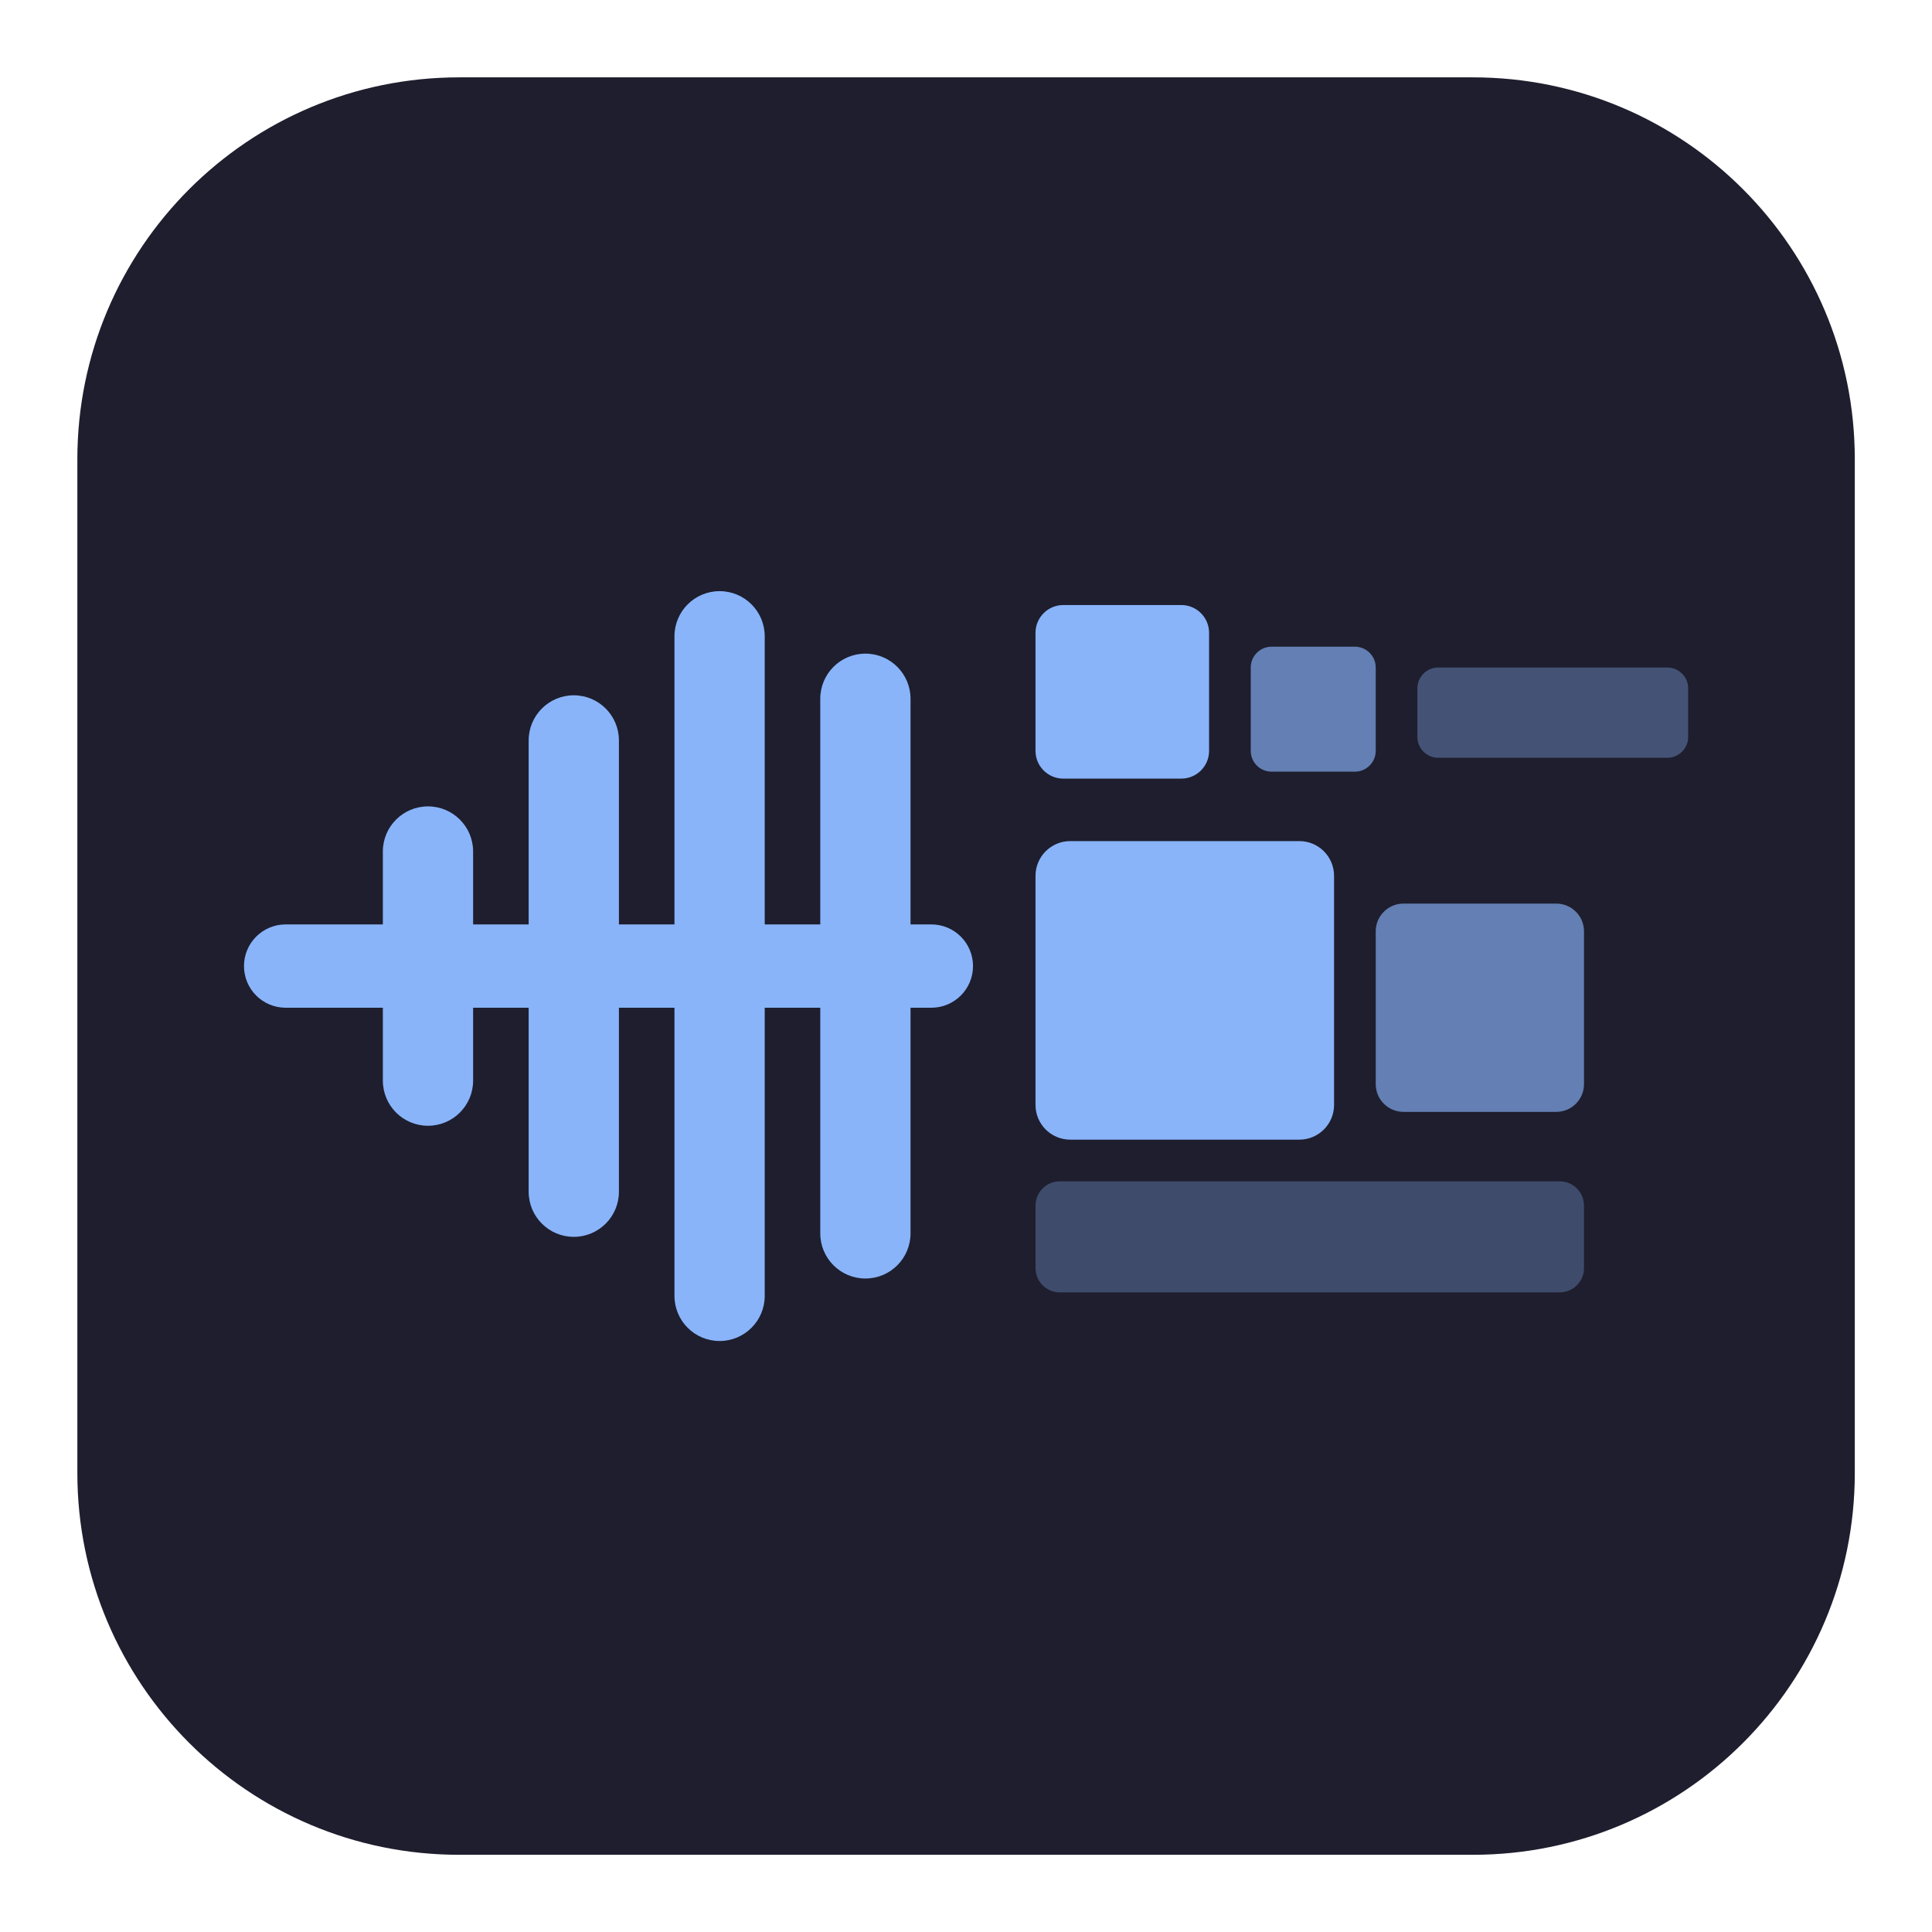
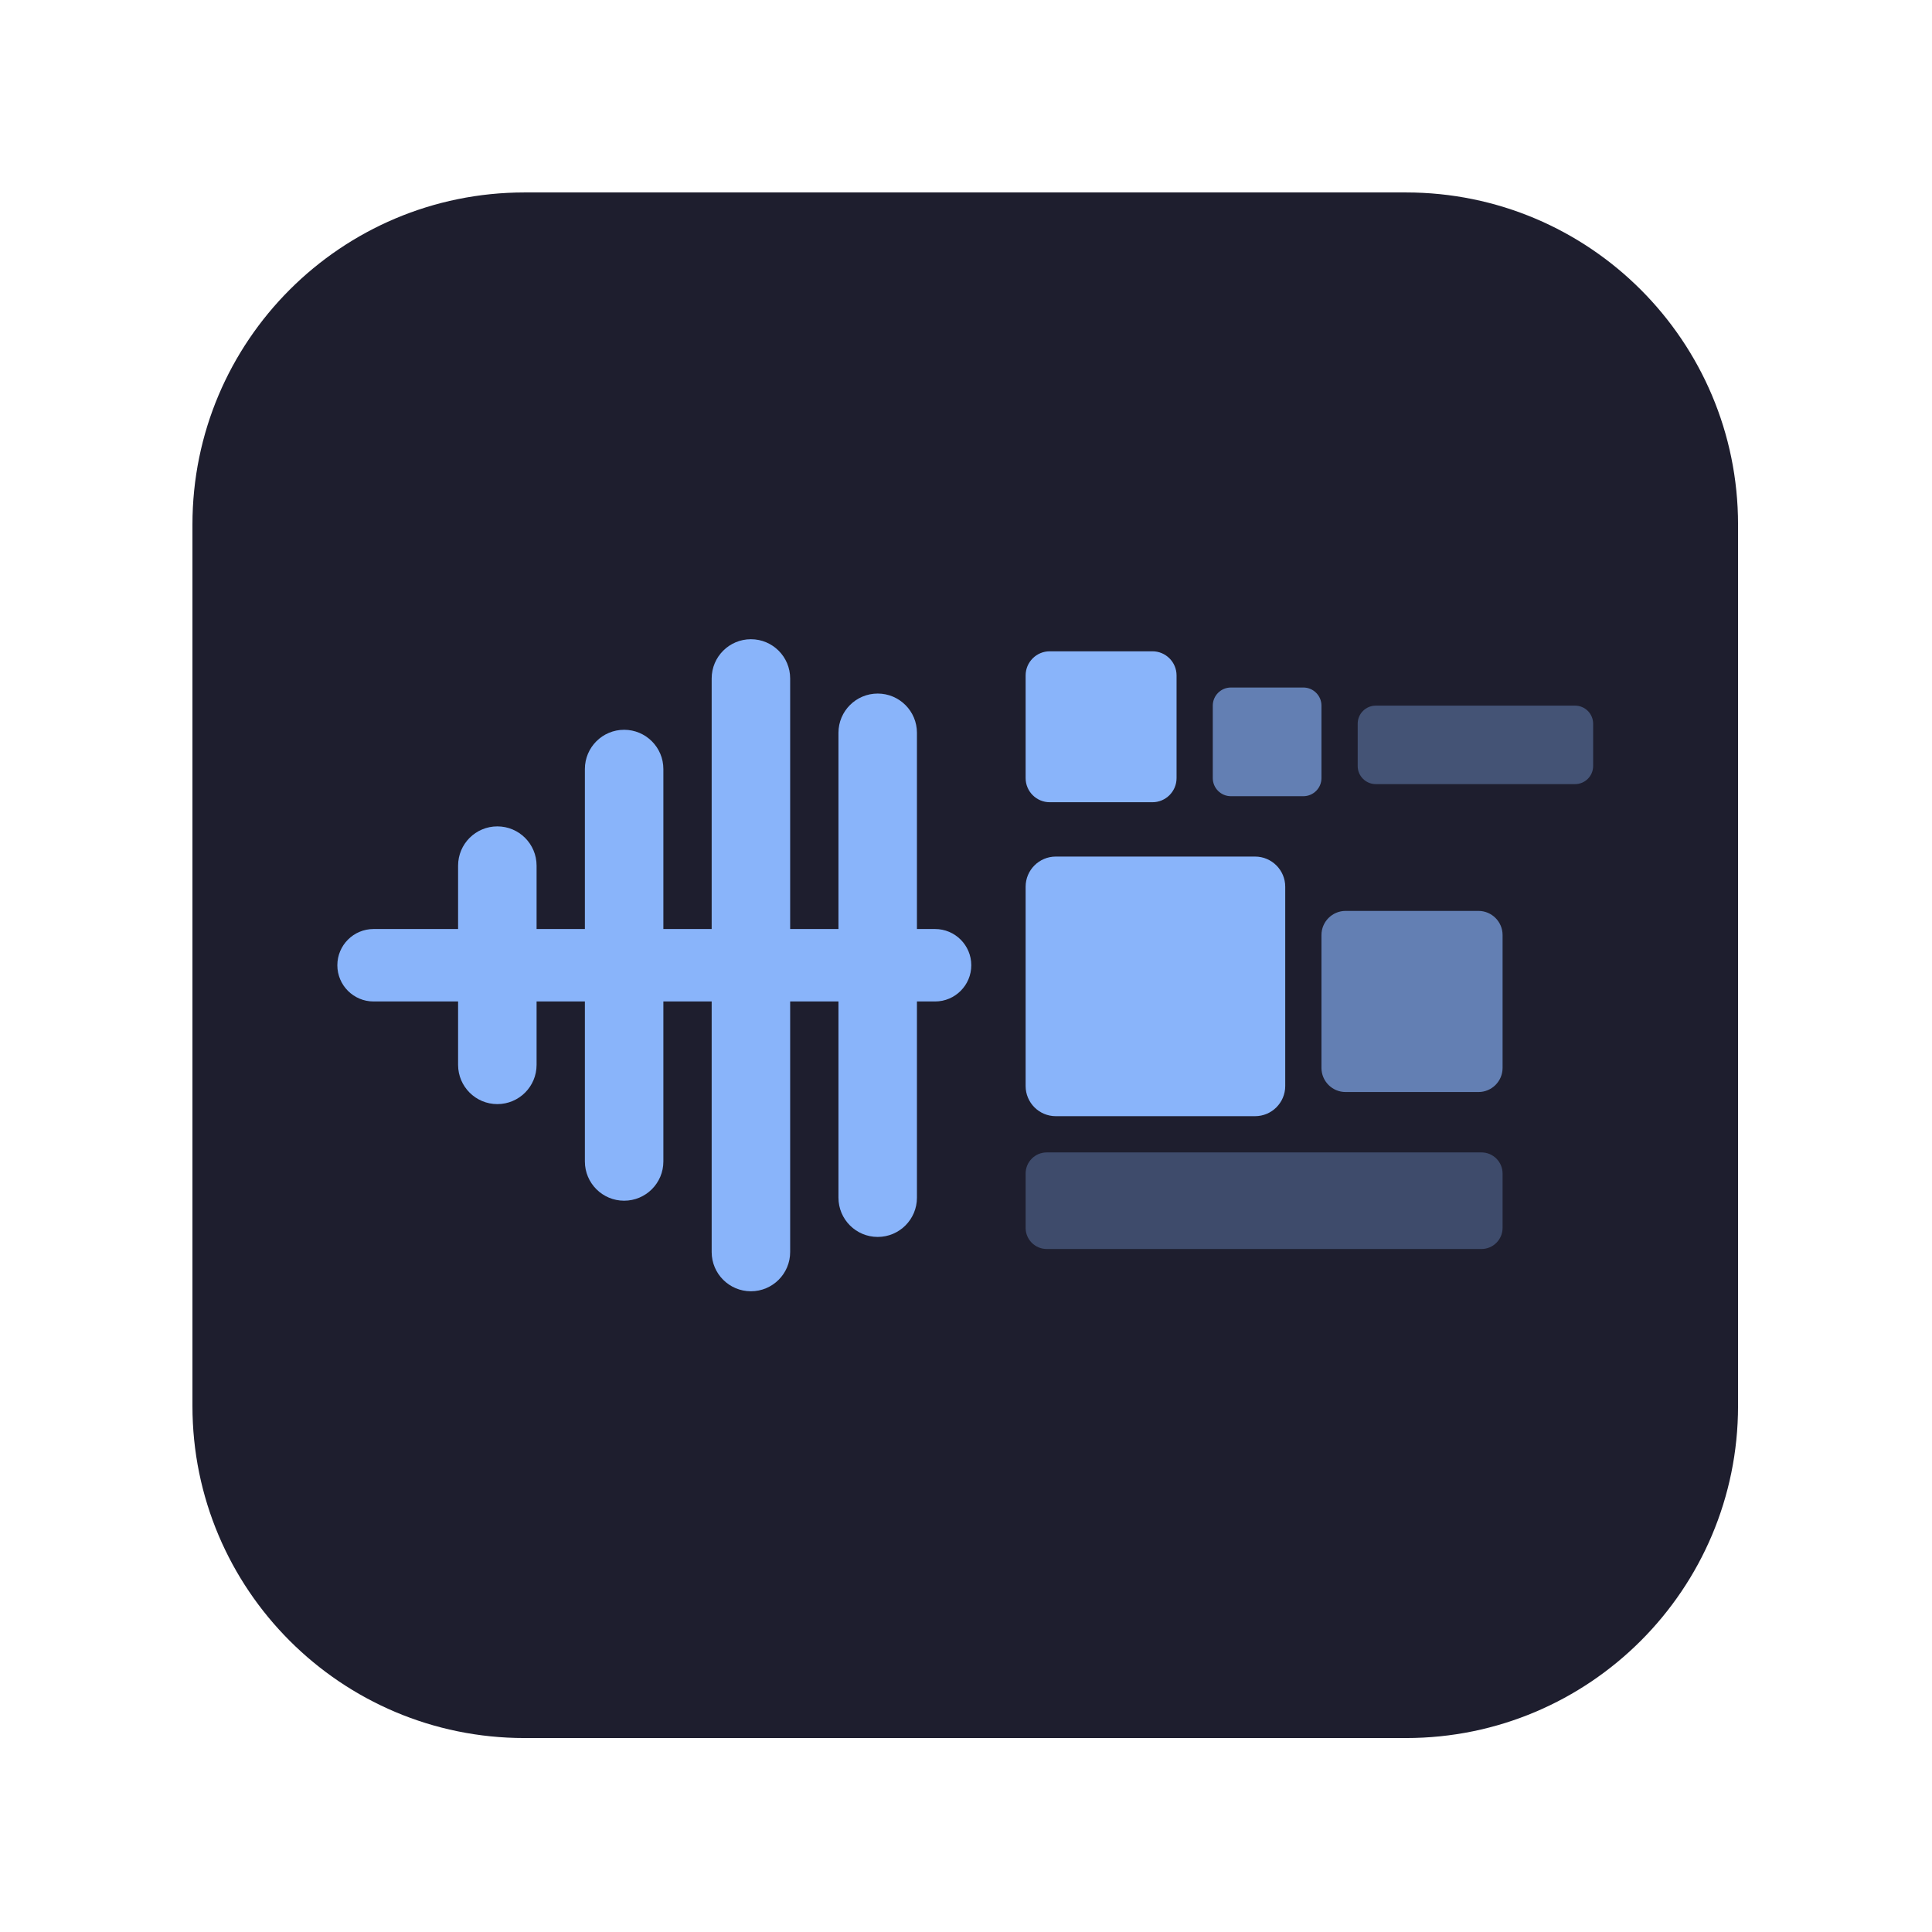
<svg xmlns="http://www.w3.org/2000/svg" viewBox="0 0 512 512">
-   <g transform="translate(20.5, 20.5) scale(0.92)">
+   <g transform="translate(51, 51) scale(0.80)">
    <rect width="512" height="512" rx="110" fill="#1e1e2e" />
    <rect x="48" y="244" width="210" height="24" rx="12" fill="#89b4fa" />
    <rect x="88" y="210" width="26" height="92" rx="13" fill="#89b4fa" />
    <rect x="130" y="178" width="26" height="156" rx="13" fill="#89b4fa" />
    <rect x="172" y="148" width="26" height="216" rx="13" fill="#89b4fa" />
    <rect x="214" y="166" width="26" height="180" rx="13" fill="#89b4fa" />
    <rect x="276" y="152" width="50" height="50" rx="8" fill="#89b4fa" />
    <rect x="338" y="164" width="36" height="36" rx="6" fill="#89b4fa" opacity="0.65" />
    <rect x="386" y="170" width="78" height="26" rx="6" fill="#89b4fa" opacity="0.35" />
    <rect x="276" y="220" width="86" height="86" rx="10" fill="#89b4fa" />
    <rect x="374" y="238" width="60" height="60" rx="8" fill="#89b4fa" opacity="0.65" />
    <rect x="276" y="318" width="158" height="32" rx="7" fill="#89b4fa" opacity="0.3" />
  </g>
</svg>
